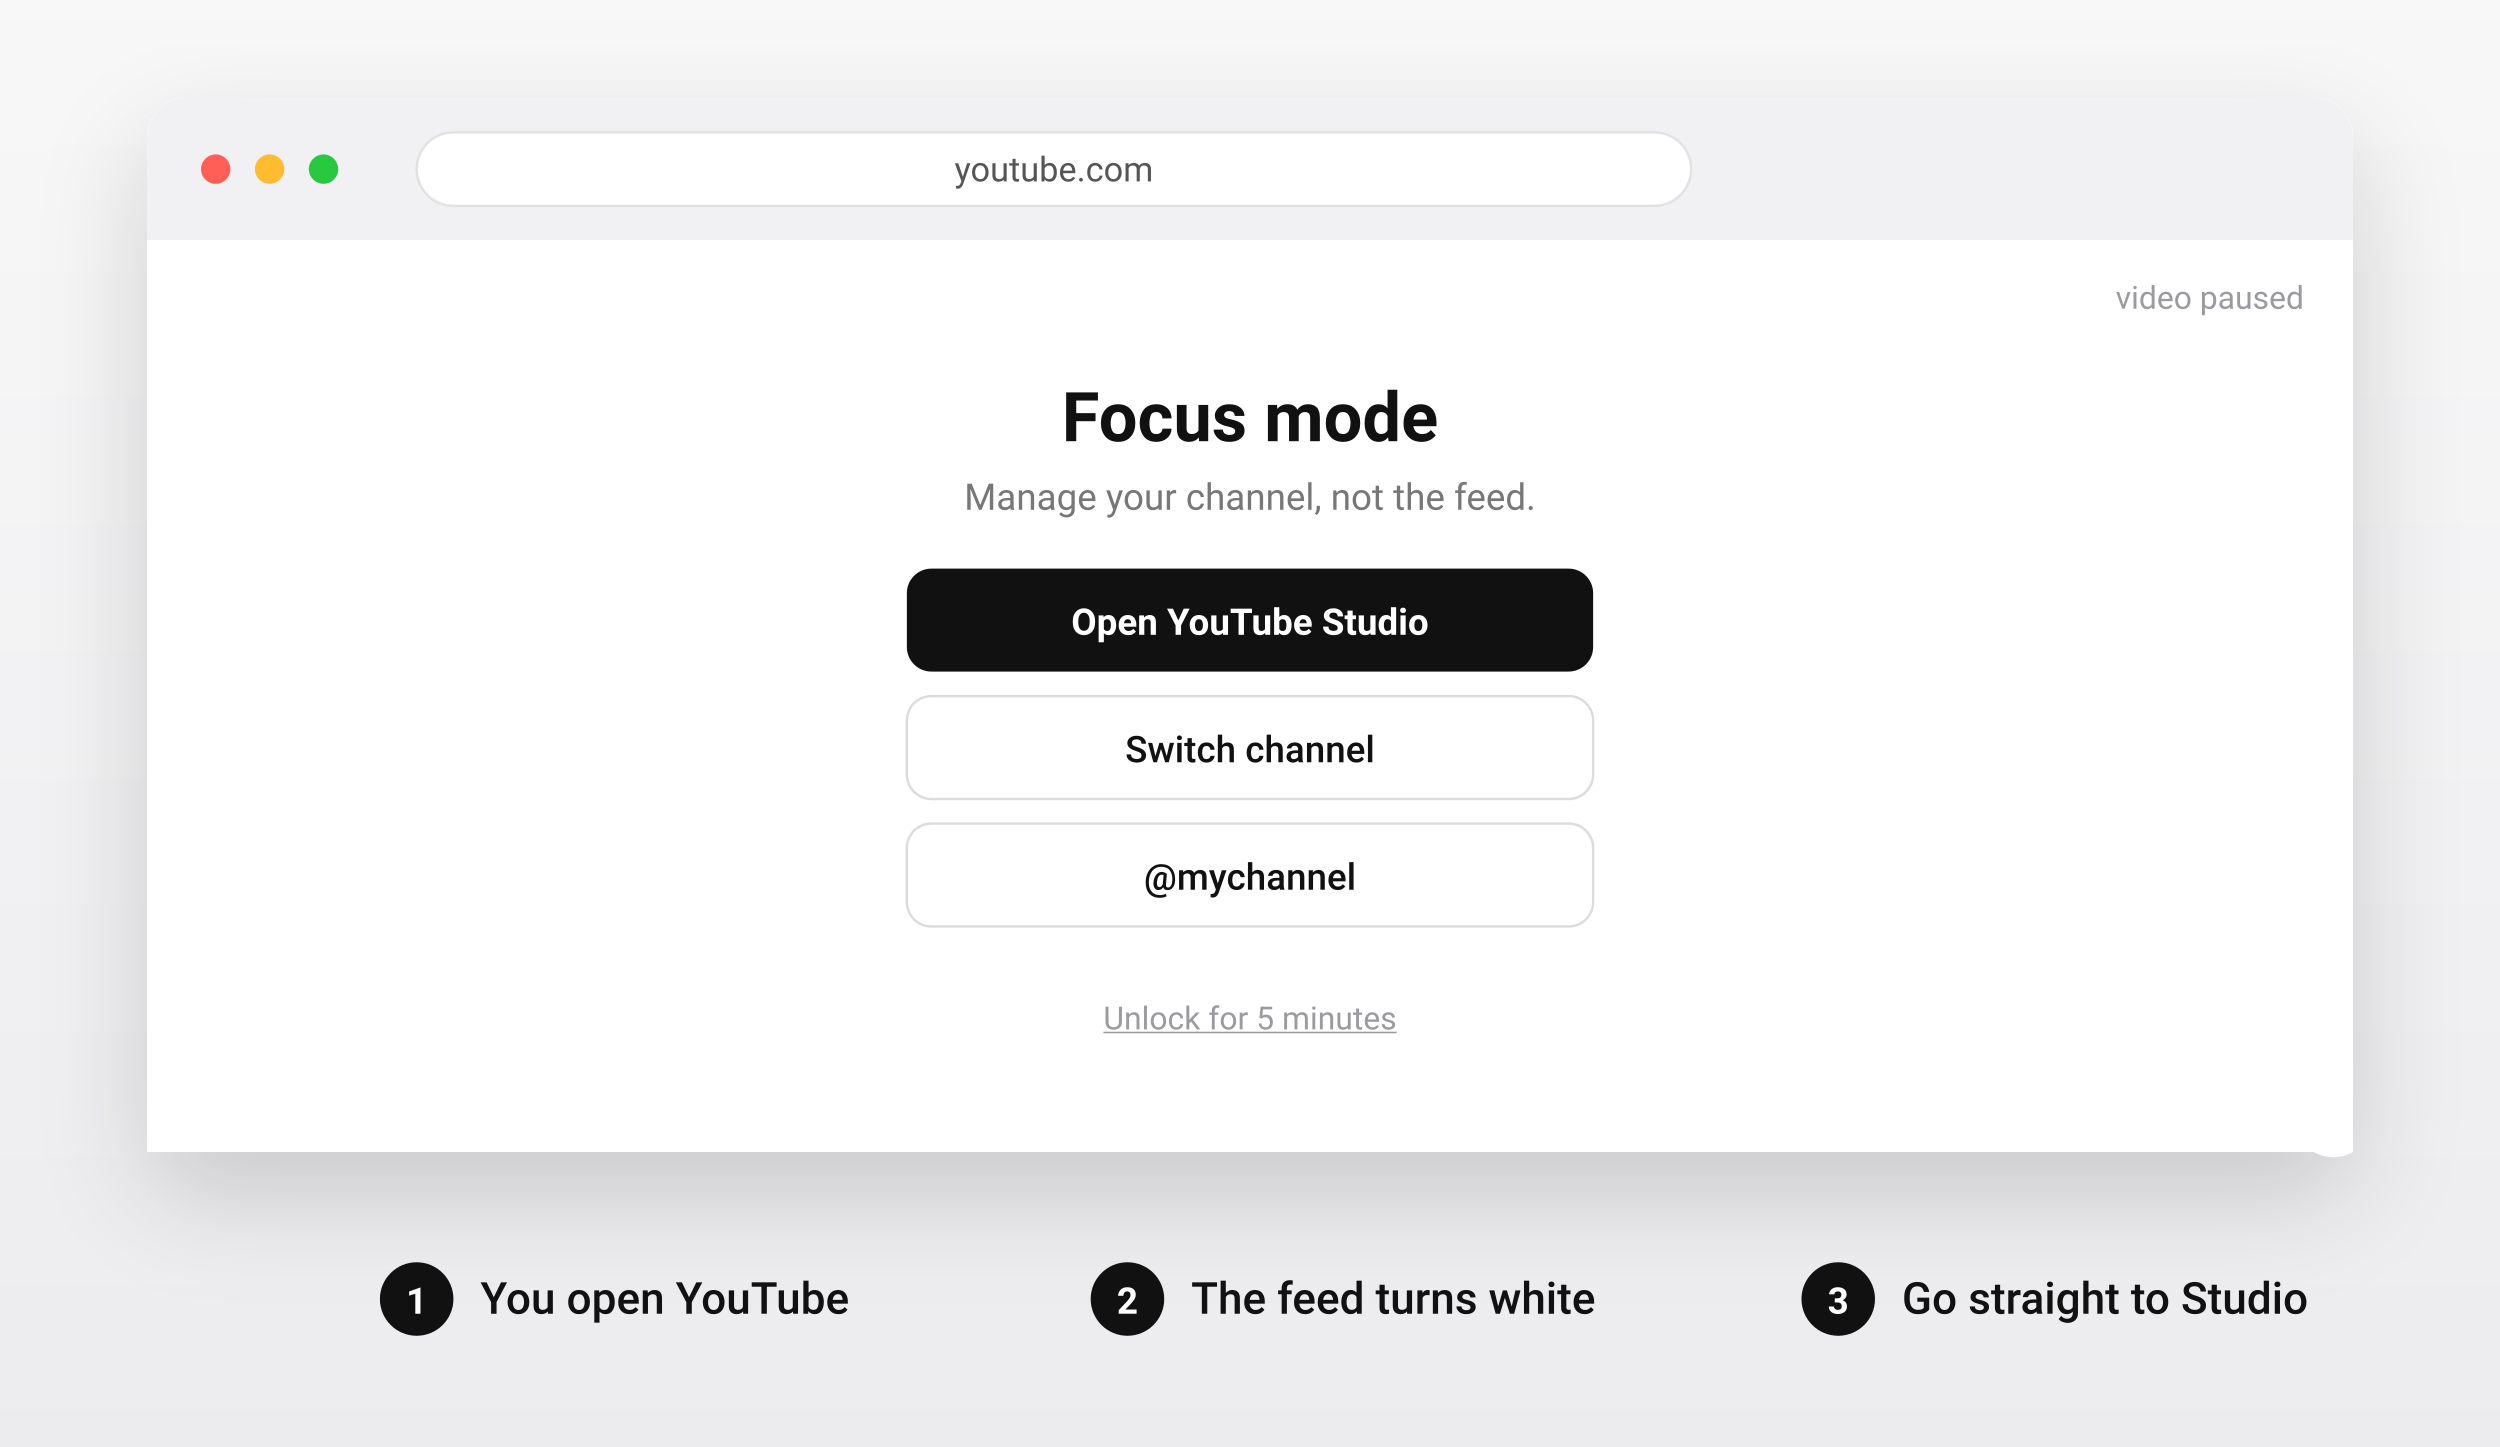
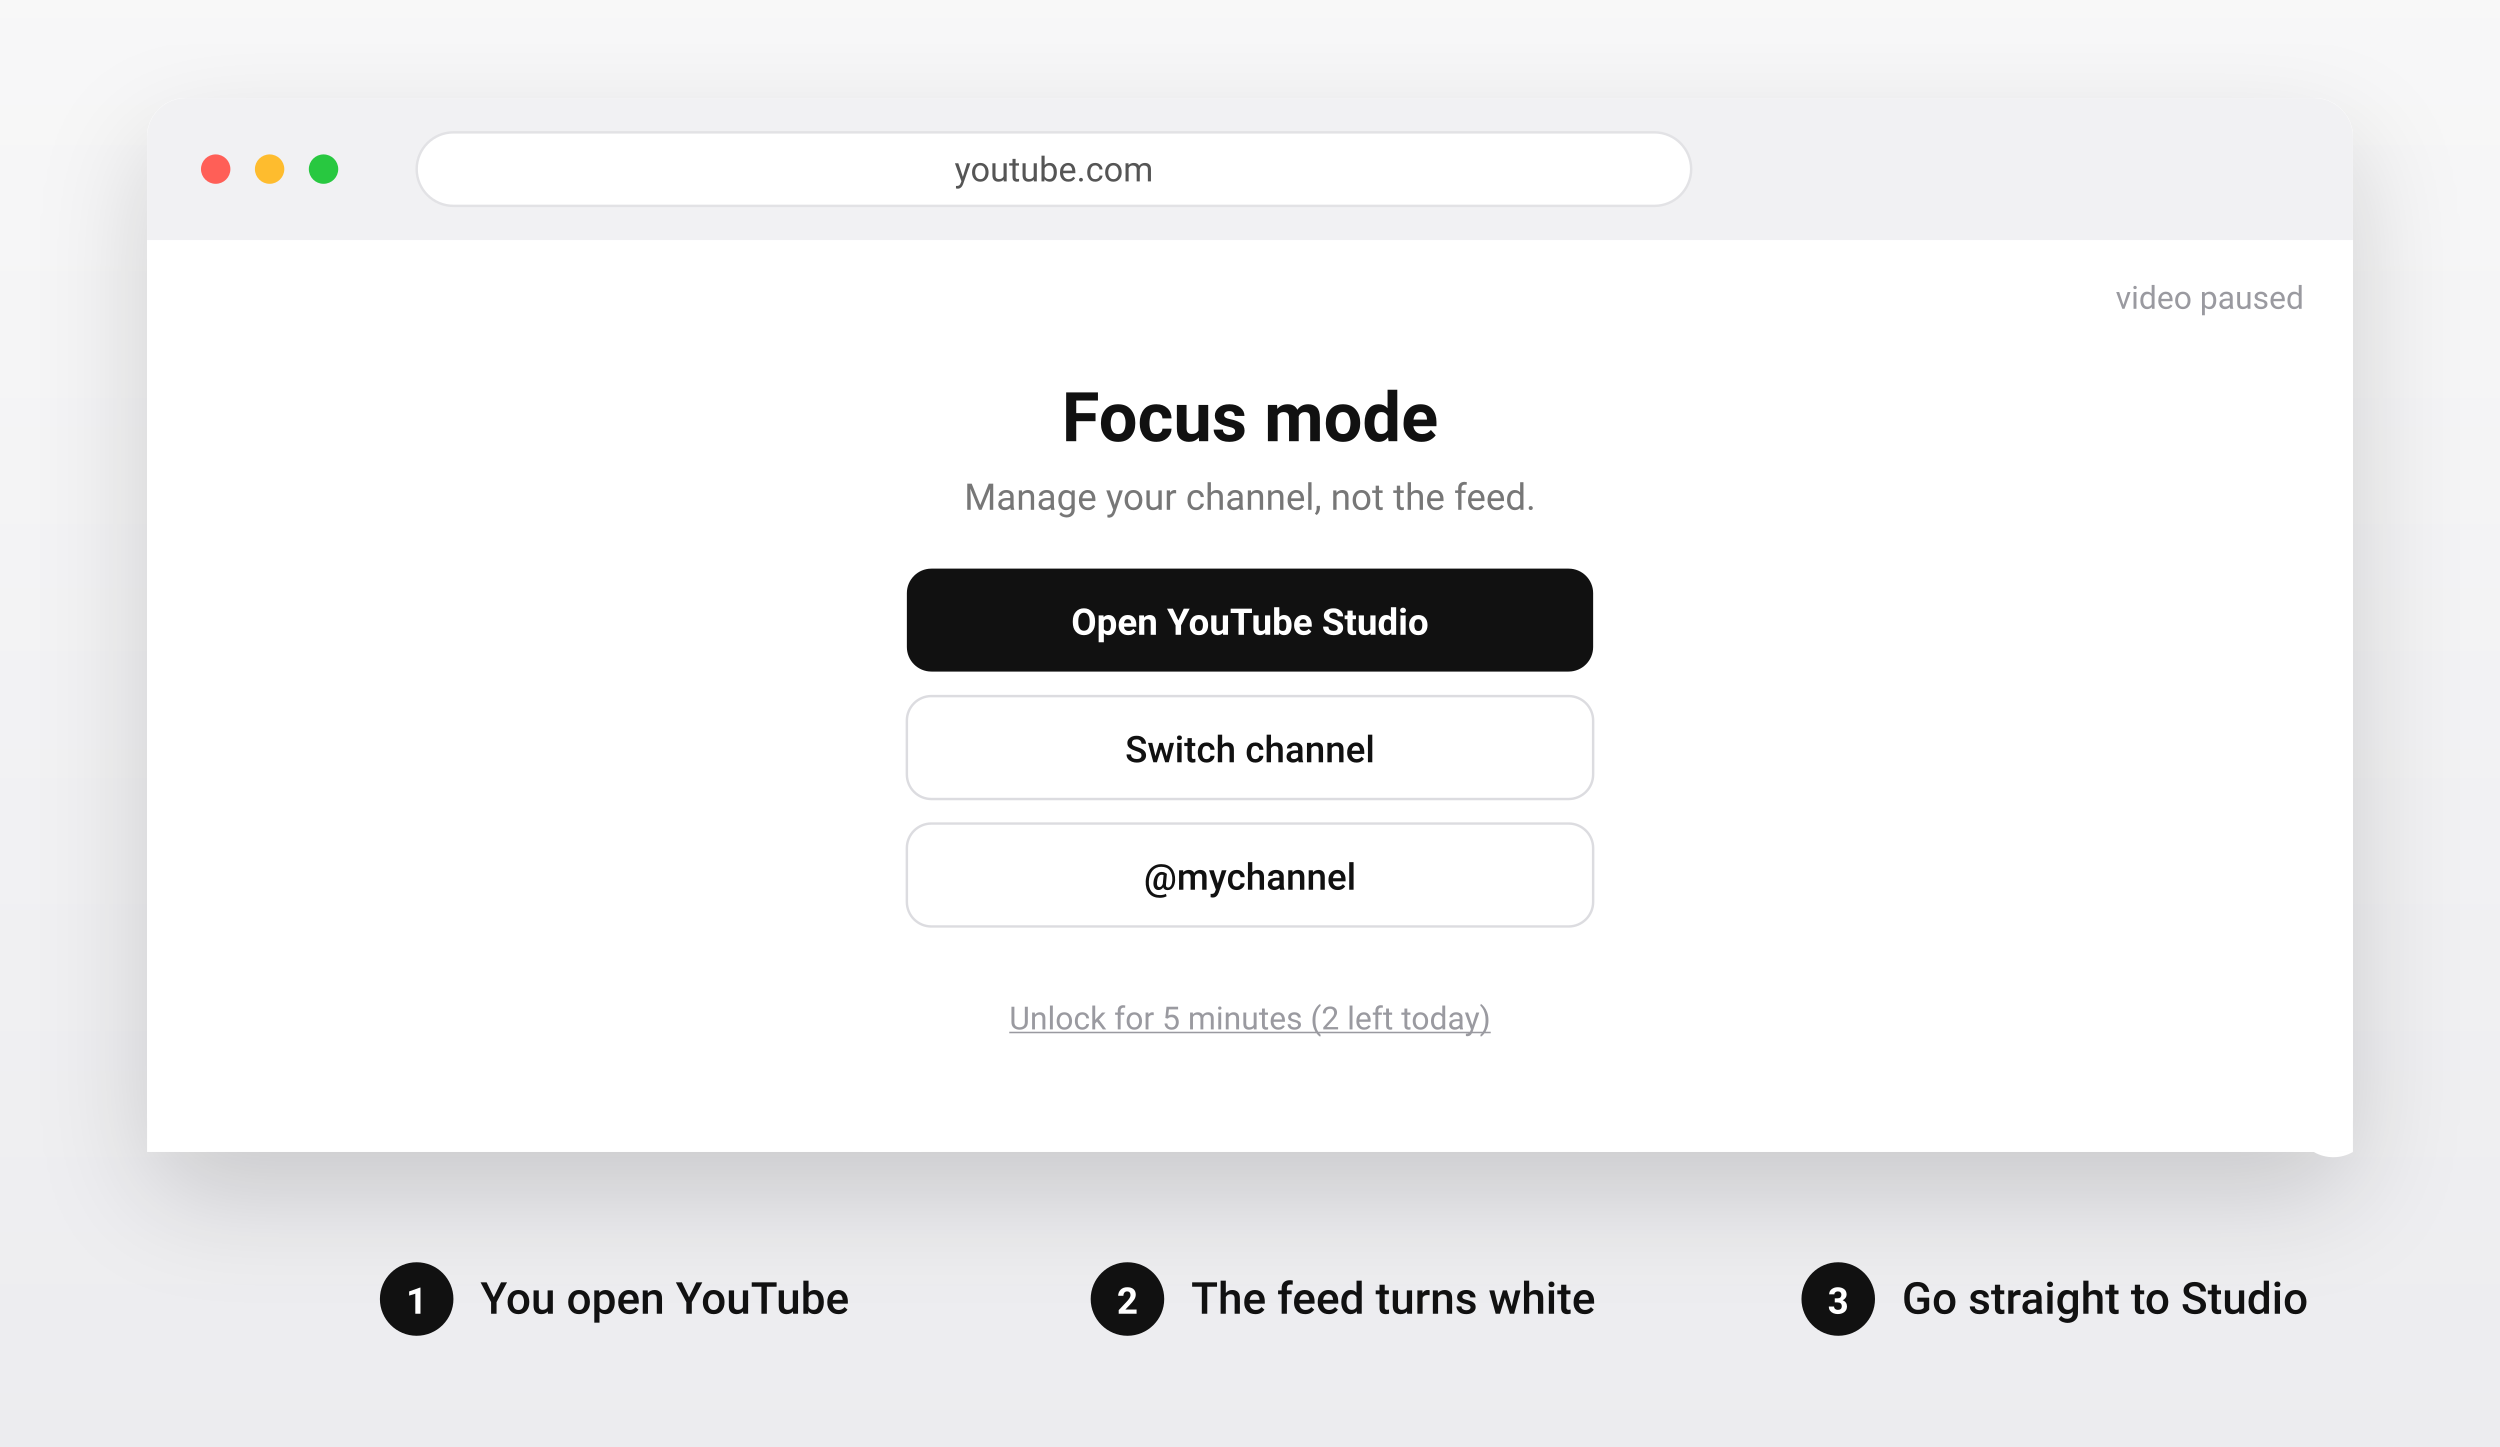
<svg xmlns="http://www.w3.org/2000/svg" viewBox="130 120 1020 590" width="1020" height="590" role="img" aria-labelledby="t d">
  <defs>
    <linearGradient id="bg" x1="0" y1="0" x2="0" y2="1">
      <stop offset="0" stop-color="#fafafa" />
      <stop offset="1" stop-color="#ececef" />
    </linearGradient>
    <filter id="shadow" x="-10%" y="-10%" width="120%" height="130%">
      <feDropShadow dx="0" dy="18" stdDeviation="22" flood-color="#000" flood-opacity="0.16" />
    </filter>
    <clipPath id="view">
      <rect x="190" y="218" width="900" height="372" rx="0" />
    </clipPath>
    <style>
      text { font-family: -apple-system, BlinkMacSystemFont, "Segoe UI", Roboto, Helvetica, Arial, sans-serif; }
      .cyc { animation-duration: 10s; animation-iteration-count: infinite; animation-timing-function: cubic-bezier(.23,.86,.39,.96); }
      .feed { animation-name: drift; }
      .cover { animation-name: cover; }
      .card { animation-name: card; }
      .b1 { animation-name: b1; }
      .b2 { animation-name: b2; }
      .b3 { animation-name: b3; }
      .s1 { animation-name: s1; }
      .s2 { animation-name: s2; }
      .s3 { animation-name: s3; }
      .pause { animation-name: pause; }
      @keyframes drift { 0% { transform: translateY(0); } 34%,100% { transform: translateY(-46px); } }
      @keyframes cover { 0%,34% { opacity: 0; } 42%,90% { opacity: 1; } 97%,100% { opacity: 0; } }
      @keyframes card { 0%,40% { opacity: 0; transform: translateY(14px); } 48%,90% { opacity: 1; transform: translateY(0); } 96%,100% { opacity: 0; transform: translateY(0); } }
      @keyframes b1 { 0%,46% { opacity: 0; transform: translateY(10px); } 54%,90% { opacity: 1; transform: translateY(0); } 96%,100% { opacity: 0; } }
      @keyframes b2 { 0%,50% { opacity: 0; transform: translateY(10px); } 58%,90% { opacity: 1; transform: translateY(0); } 96%,100% { opacity: 0; } }
      @keyframes b3 { 0%,54% { opacity: 0; transform: translateY(10px); } 62%,90% { opacity: 1; transform: translateY(0); } 96%,100% { opacity: 0; } }
      @keyframes s1 { 0%,32% { opacity: 1; } 38%,94% { opacity: .3; } 100% { opacity: 1; } }
      @keyframes s2 { 0%,34% { opacity: .3; } 40%,62% { opacity: 1; } 68%,100% { opacity: .3; } }
      @keyframes s3 { 0%,62% { opacity: .3; } 70%,92% { opacity: 1; } 98%,100% { opacity: .3; } }
      @keyframes pause { 0%,36% { opacity: 0; } 42%,90% { opacity: 1; } 97%,100% { opacity: 0; } }
      @media (prefers-reduced-motion: reduce) { .cyc { animation: none !important; } .cover, .card, .b1, .b2, .b3, .s1, .s2, .s3 { opacity: 1 !important; } }
    </style>
  </defs>
  <rect width="1280" height="720" fill="url(#bg)" />
  <g filter="url(#shadow)">
    <rect x="190" y="160" width="900" height="430" rx="16" fill="#fff" />
  </g>
  <path d="M190 176a16 16 0 0 1 16-16h868a16 16 0 0 1 16 16v42H190z" fill="#f1f1f3" />
  <circle cx="218" cy="189" r="6" fill="#ff5f57" />
  <circle cx="240" cy="189" r="6" fill="#febc2e" />
  <circle cx="262" cy="189" r="6" fill="#28c840" />
  <rect x="300" y="174" width="520" height="30" rx="15" fill="#fff" stroke="#e2e2e5" />
  <text x="560" y="194" text-anchor="middle" font-size="14" fill="#555">youtube.com</text>
  <g clip-path="url(#view)">
    <g class="cyc feed">
      <g id="row">
        <g transform="translate(214 238)">
          <rect width="268" height="150" rx="10" fill="#d9d9de" />
          <path d="M120 54l36 21-36 21z" fill="#fff" opacity=".9" />
          <rect y="162" width="230" height="12" rx="6" fill="#c4c4ca" />
          <rect y="184" width="150" height="10" rx="5" fill="#dcdce0" />
        </g>
        <g transform="translate(506 238)">
          <rect width="268" height="150" rx="10" fill="#cfd3dc" />
          <path d="M120 54l36 21-36 21z" fill="#fff" opacity=".9" />
          <rect y="162" width="200" height="12" rx="6" fill="#c4c4ca" />
          <rect y="184" width="120" height="10" rx="5" fill="#dcdce0" />
        </g>
        <g transform="translate(798 238)">
          <rect width="268" height="150" rx="10" fill="#dad4d4" />
          <path d="M120 54l36 21-36 21z" fill="#fff" opacity=".9" />
          <rect y="162" width="240" height="12" rx="6" fill="#c4c4ca" />
          <rect y="184" width="170" height="10" rx="5" fill="#dcdce0" />
        </g>
      </g>
      <g transform="translate(0 232)">
        <g transform="translate(214 238)">
          <rect width="268" height="150" rx="10" fill="#d4dad6" />
          <path d="M120 54l36 21-36 21z" fill="#fff" opacity=".9" />
          <rect y="162" width="220" height="12" rx="6" fill="#c4c4ca" />
          <rect y="184" width="140" height="10" rx="5" fill="#dcdce0" />
        </g>
        <g transform="translate(506 238)">
          <rect width="268" height="150" rx="10" fill="#dcd8cf" />
          <path d="M120 54l36 21-36 21z" fill="#fff" opacity=".9" />
          <rect y="162" width="190" height="12" rx="6" fill="#c4c4ca" />
          <rect y="184" width="110" height="10" rx="5" fill="#dcdce0" />
        </g>
        <g transform="translate(798 238)">
          <rect width="268" height="150" rx="10" fill="#d5d3df" />
          <path d="M120 54l36 21-36 21z" fill="#fff" opacity=".9" />
          <rect y="162" width="235" height="12" rx="6" fill="#c4c4ca" />
          <rect y="184" width="160" height="10" rx="5" fill="#dcdce0" />
        </g>
      </g>
    </g>
  </g>
  <rect class="cyc cover" x="190" y="218" width="900" height="372" fill="#fff" />
  <path class="cyc cover" d="M190 590h900v-0a16 16 0 0 1-16 0z" fill="#fff" />
  <g class="cyc pause">
    <text x="1070" y="246" text-anchor="end" font-size="13" fill="#9a9aa0">video paused</text>
  </g>
  <g class="cyc card">
    <text x="640" y="300" text-anchor="middle" font-size="28" font-weight="600" fill="#111">Focus mode</text>
    <text x="640" y="328" text-anchor="middle" font-size="15" fill="#777">Manage your channel, not the feed.</text>
  </g>
  <g class="cyc b1">
    <rect x="500" y="352" width="280" height="42" rx="10" fill="#111" />
    <text x="640" y="379" text-anchor="middle" font-size="15" font-weight="600" fill="#fff">Open YouTube Studio</text>
  </g>
  <g class="cyc b2">
    <rect x="500" y="404" width="280" height="42" rx="10" fill="#fff" stroke="#dcdce0" />
    <text x="640" y="431" text-anchor="middle" font-size="15" font-weight="500" fill="#111">Switch channel</text>
  </g>
  <g class="cyc b3">
    <rect x="500" y="456" width="280" height="42" rx="10" fill="#fff" stroke="#dcdce0" />
    <text x="640" y="483" text-anchor="middle" font-size="15" font-weight="500" fill="#111">@mychannel</text>
  </g>
  <g class="cyc b3">
-     <text x="640" y="540" text-anchor="middle" font-size="13" fill="#9a9aa0" text-decoration="underline">Unlock for 5 minutes</text>
+     <text x="640" y="540" text-anchor="middle" font-size="13" fill="#9a9aa0" text-decoration="underline">Unlock for 5 minutes (2 left today)</text>
  </g>
  <g class="cyc s1">
    <circle cx="300" cy="650" r="15" fill="#111" />
    <text x="300" y="656" text-anchor="middle" font-size="15" font-weight="700" fill="#fff">1</text>
    <text x="326" y="656" font-size="18" font-weight="500" fill="#111">You open YouTube</text>
  </g>
  <g class="cyc s2">
    <circle cx="590" cy="650" r="15" fill="#111" />
    <text x="590" y="656" text-anchor="middle" font-size="15" font-weight="700" fill="#fff">2</text>
    <text x="616" y="656" font-size="18" font-weight="500" fill="#111">The feed turns white</text>
  </g>
  <g class="cyc s3">
    <circle cx="880" cy="650" r="15" fill="#111" />
    <text x="880" y="656" text-anchor="middle" font-size="15" font-weight="700" fill="#fff">3</text>
    <text x="906" y="656" font-size="18" font-weight="500" fill="#111">Go straight to Studio</text>
  </g>
</svg>
